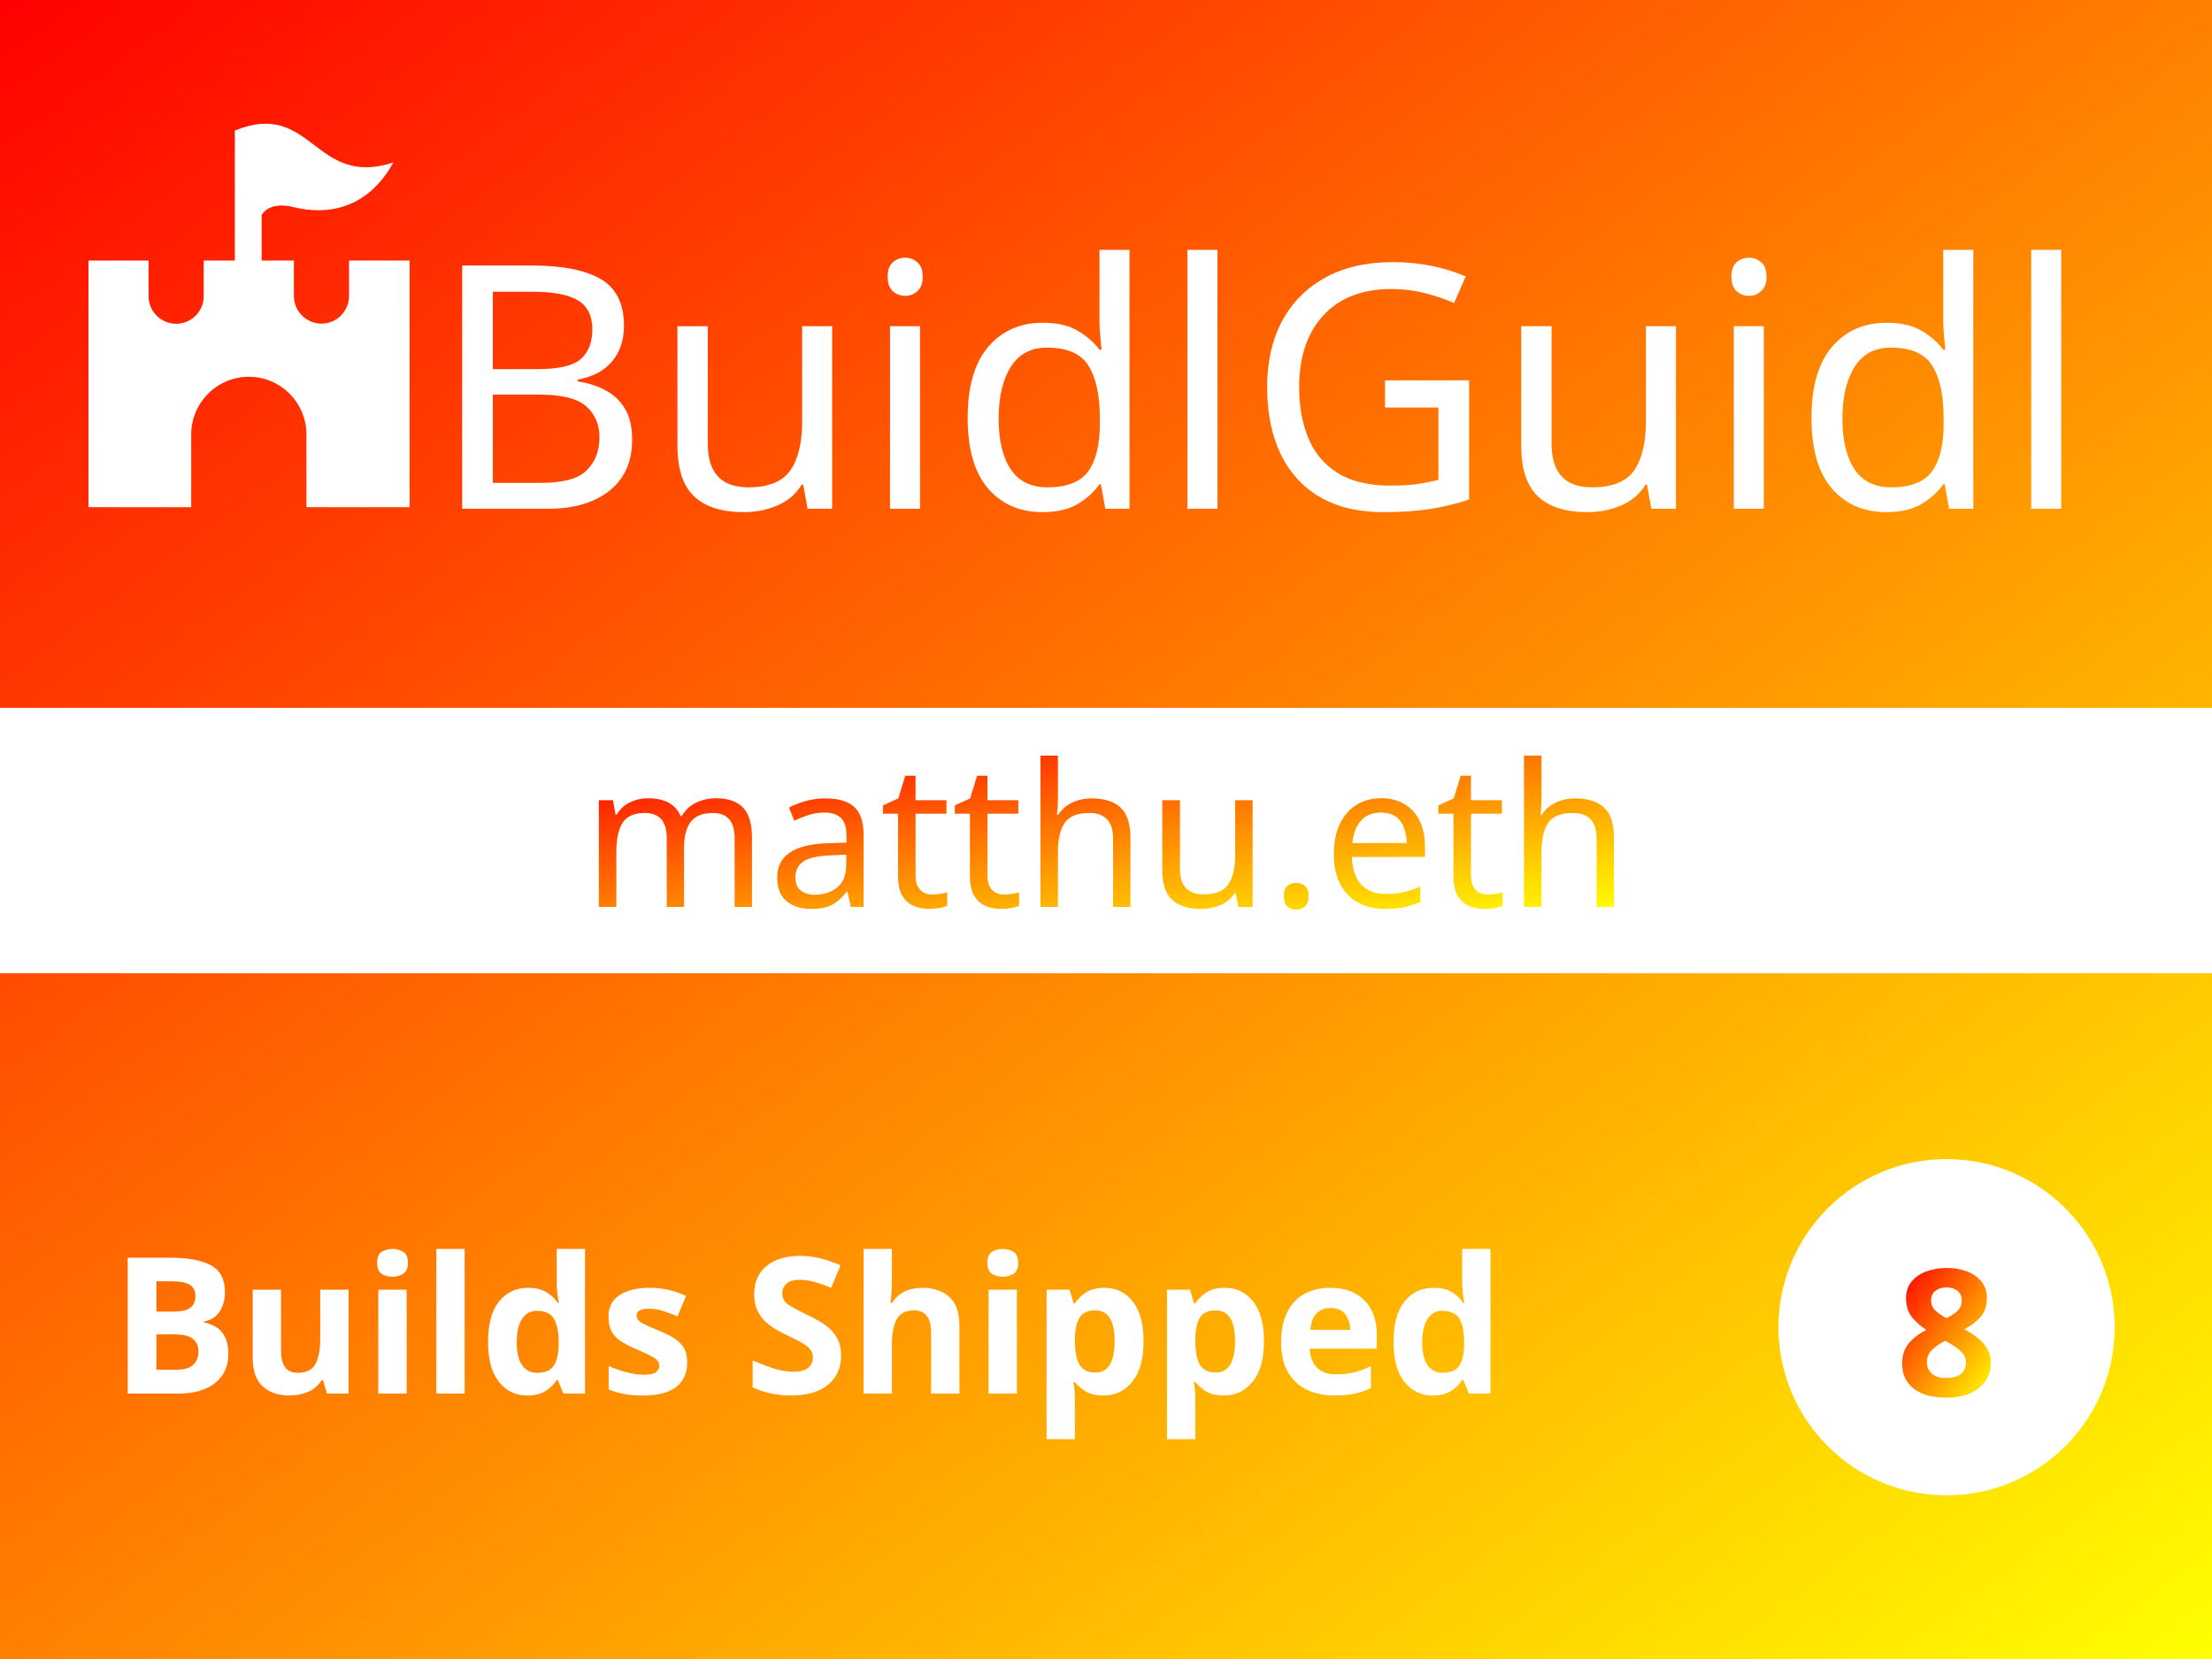
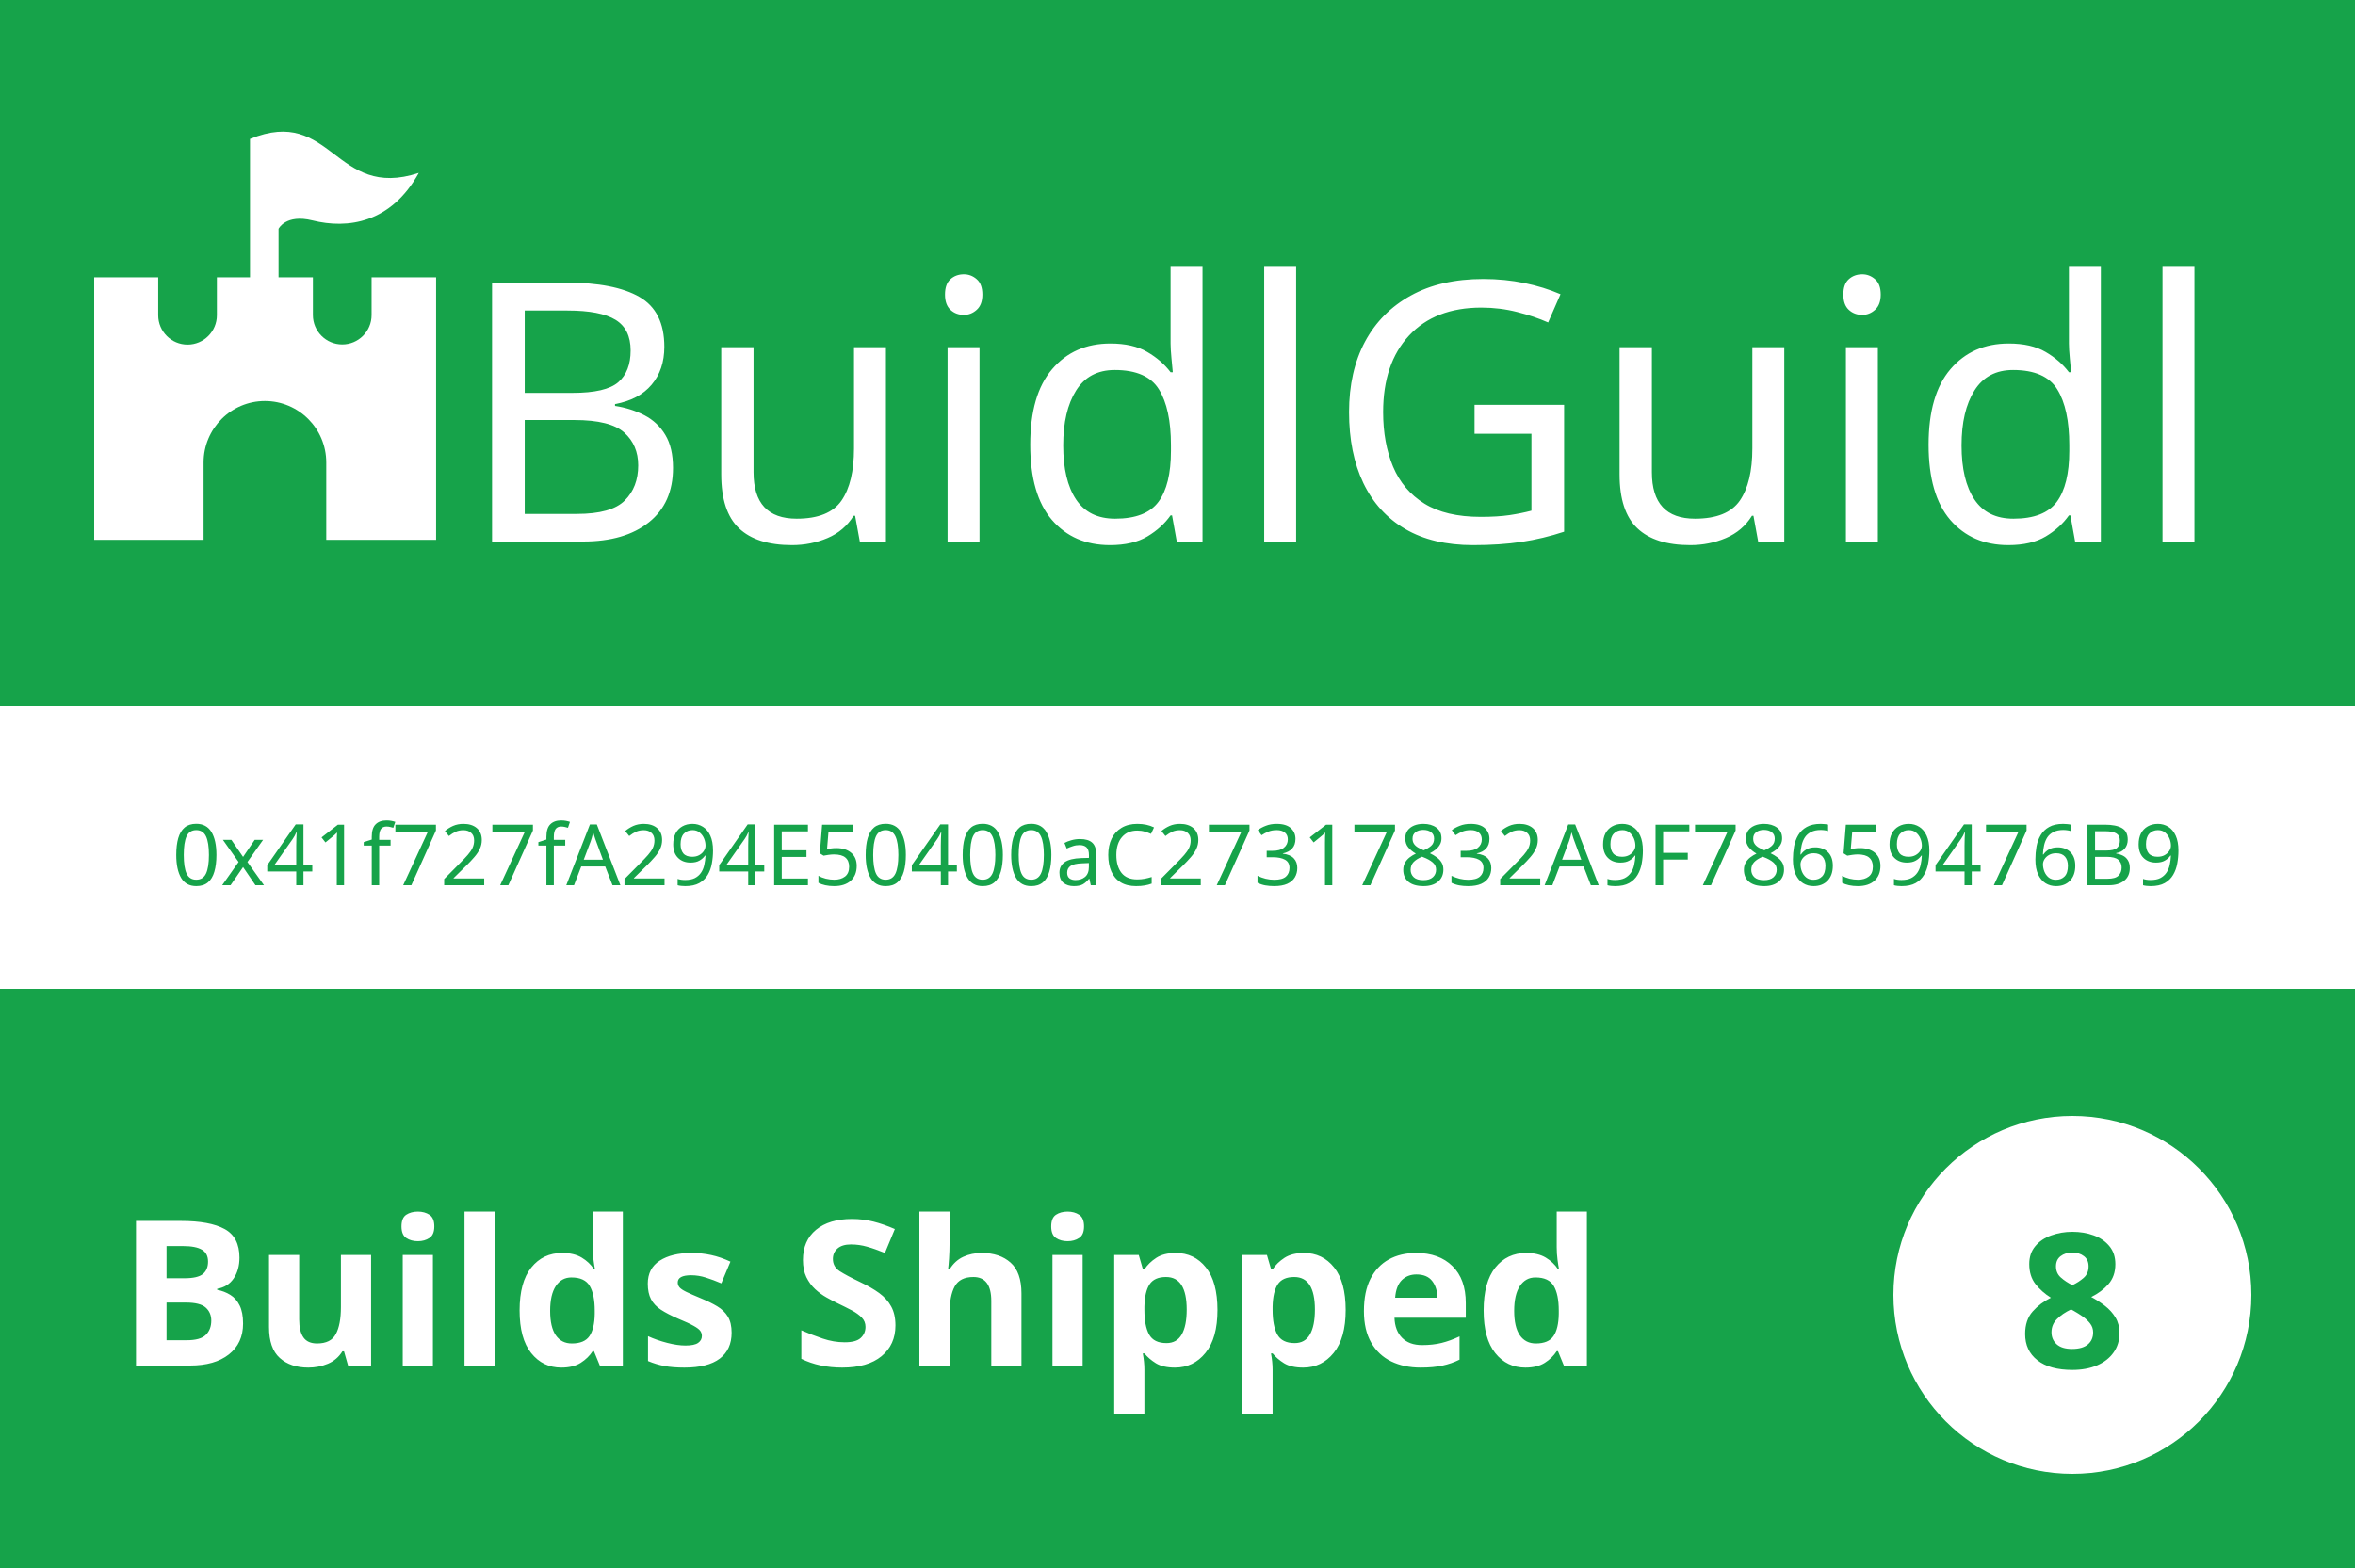
- <svg xmlns="http://www.w3.org/2000/svg" width="500" height="375" viewBox="0 0 500 375" font-family="Verdana, Sans">
-   <defs>
-     <linearGradient id="grad1" x1="100%" y1="100%" x2="0%" y2="0%">
-       <stop offset="0%" style="stop-color:rgb(255,255,0);stop-opacity:1" />
-       <stop offset="100%" style="stop-color:rgb(255,0,0);stop-opacity:1" />
-     </linearGradient>
-   </defs>
-   <rect width="100%" height="100%" fill="url(#grad1)" />
+ <svg xmlns="http://www.w3.org/2000/svg" width="500" height="333" viewBox="0 0 500 333" font-family="Verdana, Sans">
+   <rect width="500" height="333" fill="#16a34a" />
  <g transform="translate(20, 27) scale(1.15)">
    <path fill="white" d="M63.122 27.735V76.209H42.844V61.934C42.844 55.662 37.762 50.577 31.518 50.577C25.275 50.577 20.193 55.662 20.193 61.934V76.209H0V27.735H11.818V34.739C11.818 37.737 14.251 40.16 17.235 40.16C20.219 40.16 22.651 37.737 22.651 34.739V27.735H40.378V34.709C40.378 37.707 42.811 40.131 45.795 40.131C48.779 40.131 51.211 37.707 51.211 34.709V27.735H63.122Z" />
    <path d="M28.764 2.185V32.263H34.034V18.778C34.034 18.778 35.38 16.008 40.289 17.23C46.785 18.847 54.788 17.751 59.926 8.453C44.357 13.58 43.94 -4.04 28.764 2.185Z" fill="white" />
  </g>
  <text fill="white" x="97" y="115" font-size="77">BuidlGuidl</text>
-   <rect fill="white" x="0" y="160" width="500" height="60" />
-   <text x="250" y="205" font-size="45" text-anchor="middle" fill="url(#grad1)">matthu.eth</text>
-   <circle fill="white" cx="440" cy="300" r="38" />
-   <text x="440" y="300" font-size="40" font-weight="bold" text-anchor="middle" dominant-baseline="central" fill="url(#grad1)">8</text>
-   <text fill="white" x="25" y="315" font-size="43" font-weight="bold">Builds Shipped</text>
+   <rect fill="white" x="0" y="150" width="500" height="60" />
+   <text fill="#16a34a" x="250" y="188" font-size="18" text-anchor="middle">0x41f727fA294E50400aC27317832A9F78659476B9</text>
+   <circle fill="white" cx="440" cy="275" r="38" />
+   <text x="440" y="275" font-size="40" font-weight="bold" text-anchor="middle" dominant-baseline="central" fill="#16a34a">8</text>
+   <text fill="white" x="25" y="290" font-size="43" font-weight="bold">Builds Shipped</text>
</svg>
